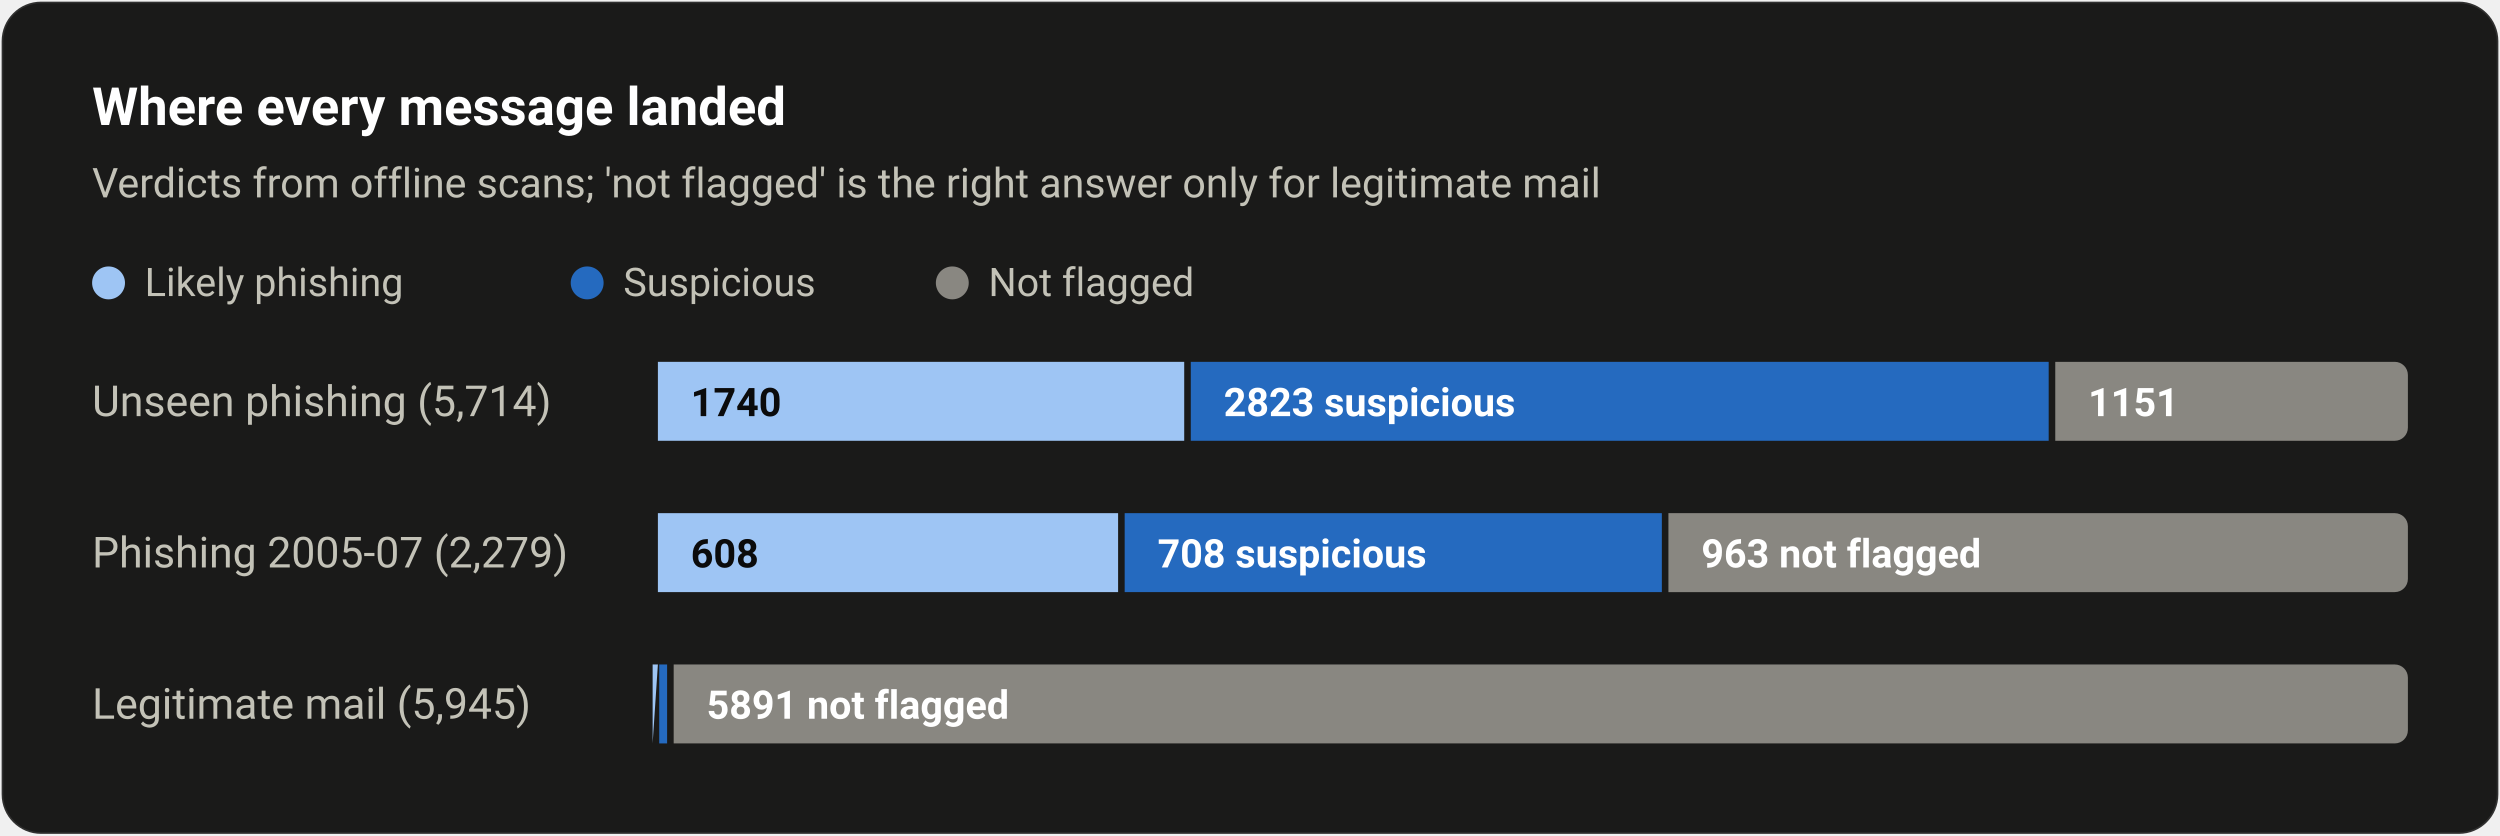
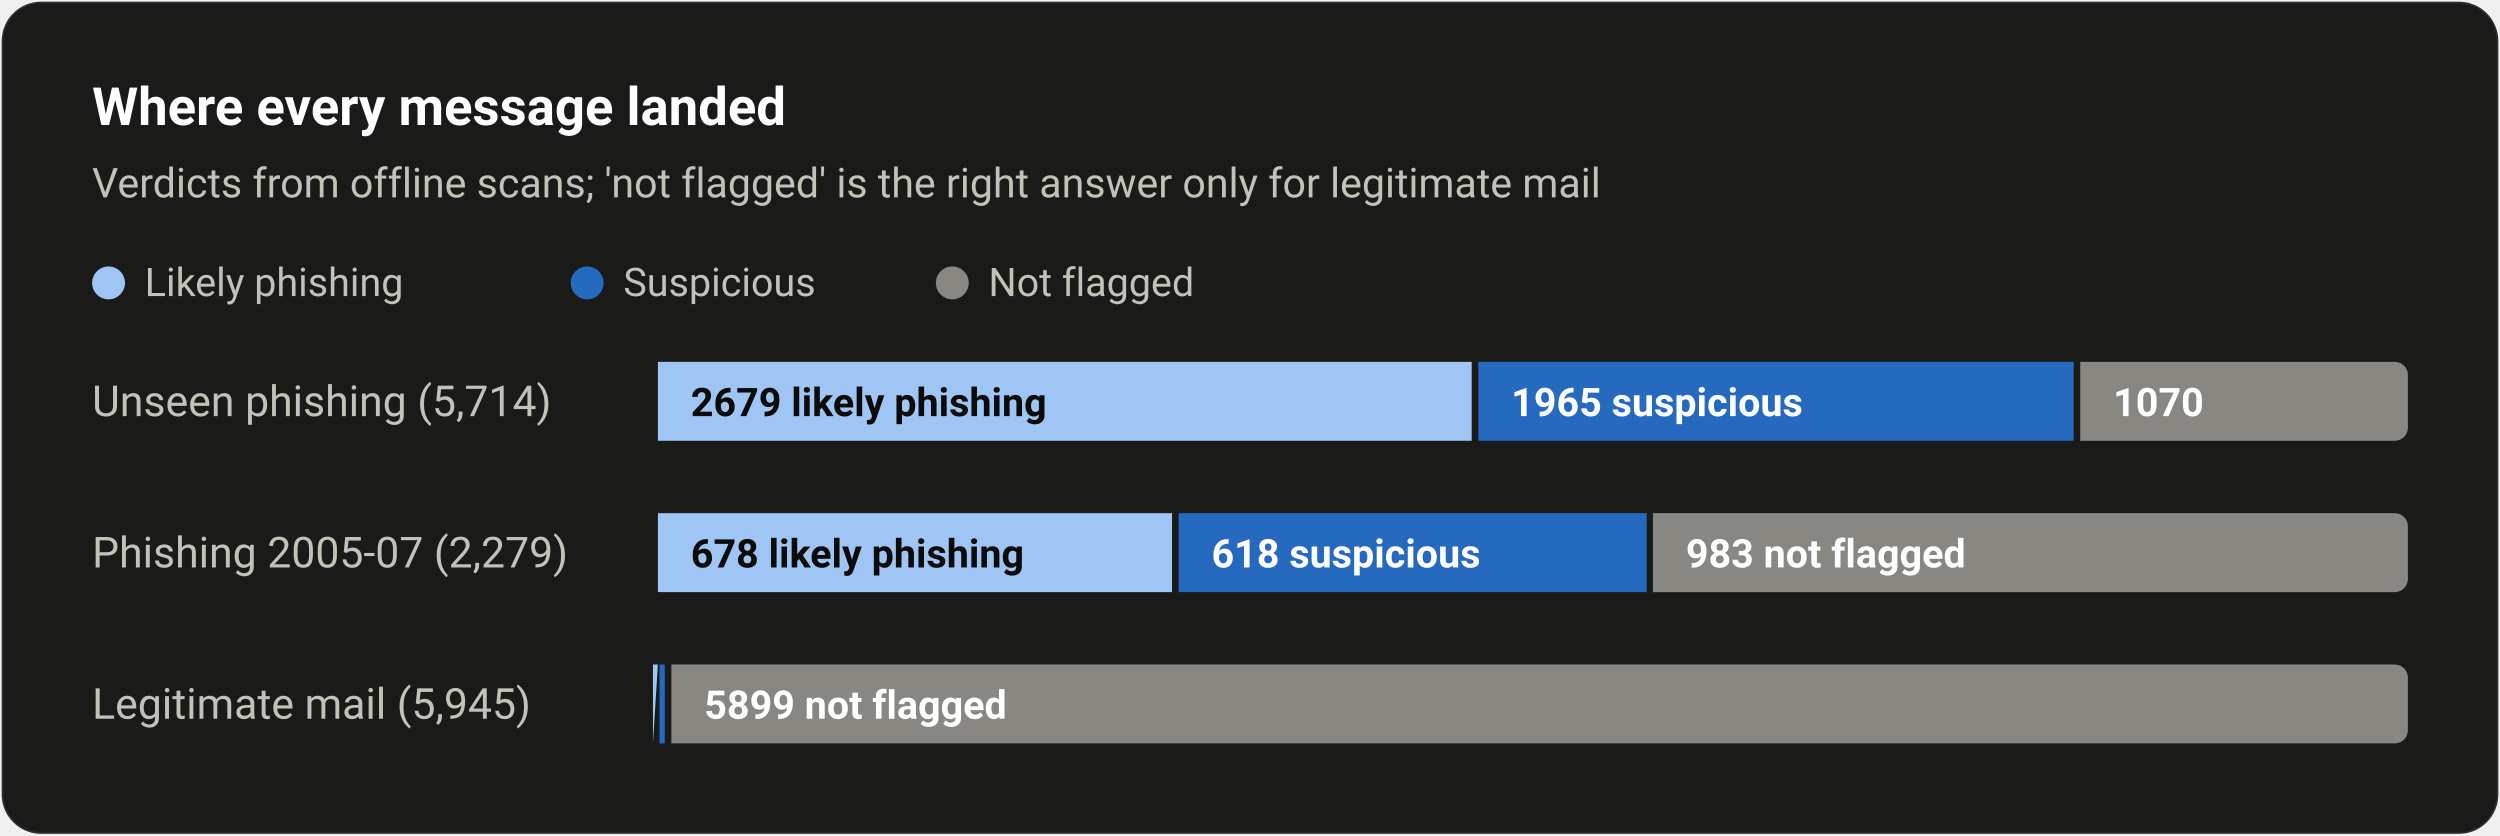
<svg xmlns="http://www.w3.org/2000/svg" width="760" height="254" viewBox="0 0 760 254" font-family="system-ui,-apple-system,'Segoe UI',Roboto,sans-serif" role="img" aria-label="Where every message landed">
  <rect x="0.5" y="0.5" width="759" height="253" rx="12" fill="#1a1a19" stroke="rgba(255,255,255,0.10)" />
  <text x="28.0" y="38.0" fill="#ffffff" font-size="16" font-weight="600" text-anchor="start">Where every message landed</text>
  <text x="28.0" y="60.0" fill="#c3c2b7" font-size="12.5" font-weight="400" text-anchor="start">Verdicts from offline scans; 'not flagged' is the right answer only for legitimate mail</text>
  <circle cx="33.0" cy="86.0" r="5" fill="#9ec5f4" />
  <text x="44.0" y="90.0" fill="#c3c2b7" font-size="12" font-weight="400" text-anchor="start">Likely phishing</text>
  <circle cx="178.5" cy="86.0" r="5" fill="#256abf" />
  <text x="189.5" y="90.0" fill="#c3c2b7" font-size="12" font-weight="400" text-anchor="start">Suspicious</text>
  <circle cx="289.5" cy="86.0" r="5" fill="#898781" />
  <text x="300.5" y="90.0" fill="#c3c2b7" font-size="12" font-weight="400" text-anchor="start">Not flagged</text>
  <text x="28.0" y="126.5" fill="#c3c2b7" font-size="13" font-weight="400" text-anchor="start">Unseen phishing (5,714)</text>
-   <path d="M200.0 110.0 h160.0 v24 h-160.0 z" fill="#9ec5f4" />
-   <text x="210.0" y="126.5" fill="#0b0b0b" font-size="12" font-weight="600" text-anchor="start">1740</text>
-   <path d="M362.0 110.0 h260.8 v24 h-260.8 z" fill="#256abf" />
-   <text x="372.0" y="126.5" fill="#ffffff" font-size="12" font-weight="600" text-anchor="start">2823 suspicious</text>
-   <path d="M624.8 110.0 h103.2 a4 4 0 0 1 4 4 v16.0 a4 4 0 0 1 -4 4 h-103.2 z" fill="#898781" />
-   <text x="634.8" y="126.5" fill="#ffffff" font-size="12" font-weight="600" text-anchor="start">1151</text>
+   <path d="M200.0 110.0 h247.4 v24 h-247.4 z" fill="#9ec5f4" />
+   <text x="210.0" y="126.5" fill="#0b0b0b" font-size="12" font-weight="600" text-anchor="start">2679 likely phishing</text>
+   <path d="M449.4 110.0 h181.0 v24 h-181.0 z" fill="#256abf" />
+   <text x="459.4" y="126.5" fill="#ffffff" font-size="12" font-weight="600" text-anchor="start">1965 suspicious</text>
+   <path d="M632.4 110.0 h95.6 a4 4 0 0 1 4 4 v16.0 a4 4 0 0 1 -4 4 h-95.6 z" fill="#898781" />
+   <text x="642.4" y="126.5" fill="#ffffff" font-size="12" font-weight="600" text-anchor="start">1070</text>
  <text x="28.0" y="172.5" fill="#c3c2b7" font-size="13" font-weight="400" text-anchor="start">Phishing 2005-07 (2,279)</text>
-   <path d="M200.0 156.0 h139.9 v24 h-139.9 z" fill="#9ec5f4" />
-   <text x="210.0" y="172.5" fill="#0b0b0b" font-size="12" font-weight="600" text-anchor="start">608</text>
-   <path d="M341.9 156.0 h163.3 v24 h-163.3 z" fill="#256abf" />
-   <text x="351.9" y="172.5" fill="#ffffff" font-size="12" font-weight="600" text-anchor="start">708 suspicious</text>
-   <path d="M507.2 156.0 h220.8 a4 4 0 0 1 4 4 v16.0 a4 4 0 0 1 -4 4 h-220.8 z" fill="#898781" />
-   <text x="517.2" y="172.5" fill="#ffffff" font-size="12" font-weight="600" text-anchor="start">963 not flagged</text>
+   <path d="M200.0 156.0 h156.3 v24 h-156.3 z" fill="#9ec5f4" />
+   <text x="210.0" y="172.5" fill="#0b0b0b" font-size="12" font-weight="600" text-anchor="start">678 likely phishing</text>
+   <path d="M358.3 156.0 h142.3 v24 h-142.3 z" fill="#256abf" />
+   <text x="368.3" y="172.5" fill="#ffffff" font-size="12" font-weight="600" text-anchor="start">618 suspicious</text>
+   <path d="M502.5 156.0 h225.5 a4 4 0 0 1 4 4 v16.0 a4 4 0 0 1 -4 4 h-225.5 z" fill="#898781" />
+   <text x="512.5" y="172.5" fill="#ffffff" font-size="12" font-weight="600" text-anchor="start">983 not flagged</text>
  <text x="28.0" y="218.5" fill="#c3c2b7" font-size="13" font-weight="400" text-anchor="start">Legitimate mail (5,945)</text>
-   <path d="M200.0 202.0 h-1.6 v24 h--1.6 z" fill="#9ec5f4" />
-   <path d="M200.4 202.0 h2.4 v24 h-2.4 z" fill="#256abf" />
-   <path d="M204.8 202.0 h523.2 a4 4 0 0 1 4 4 v16.0 a4 4 0 0 1 -4 4 h-523.2 z" fill="#898781" />
-   <text x="214.8" y="218.5" fill="#ffffff" font-size="12" font-weight="600" text-anchor="start">5891 not flagged</text>
+   <path d="M200.0 202.0 h-1.5 v24 h--1.5 z" fill="#9ec5f4" />
+   <path d="M200.5 202.0 h1.6 v24 h-1.6 z" fill="#256abf" />
+   <path d="M204.1 202.0 h523.9 a4 4 0 0 1 4 4 v16.0 a4 4 0 0 1 -4 4 h-523.9 z" fill="#898781" />
+   <text x="214.1" y="218.5" fill="#ffffff" font-size="12" font-weight="600" text-anchor="start">5899 not flagged</text>
</svg>
